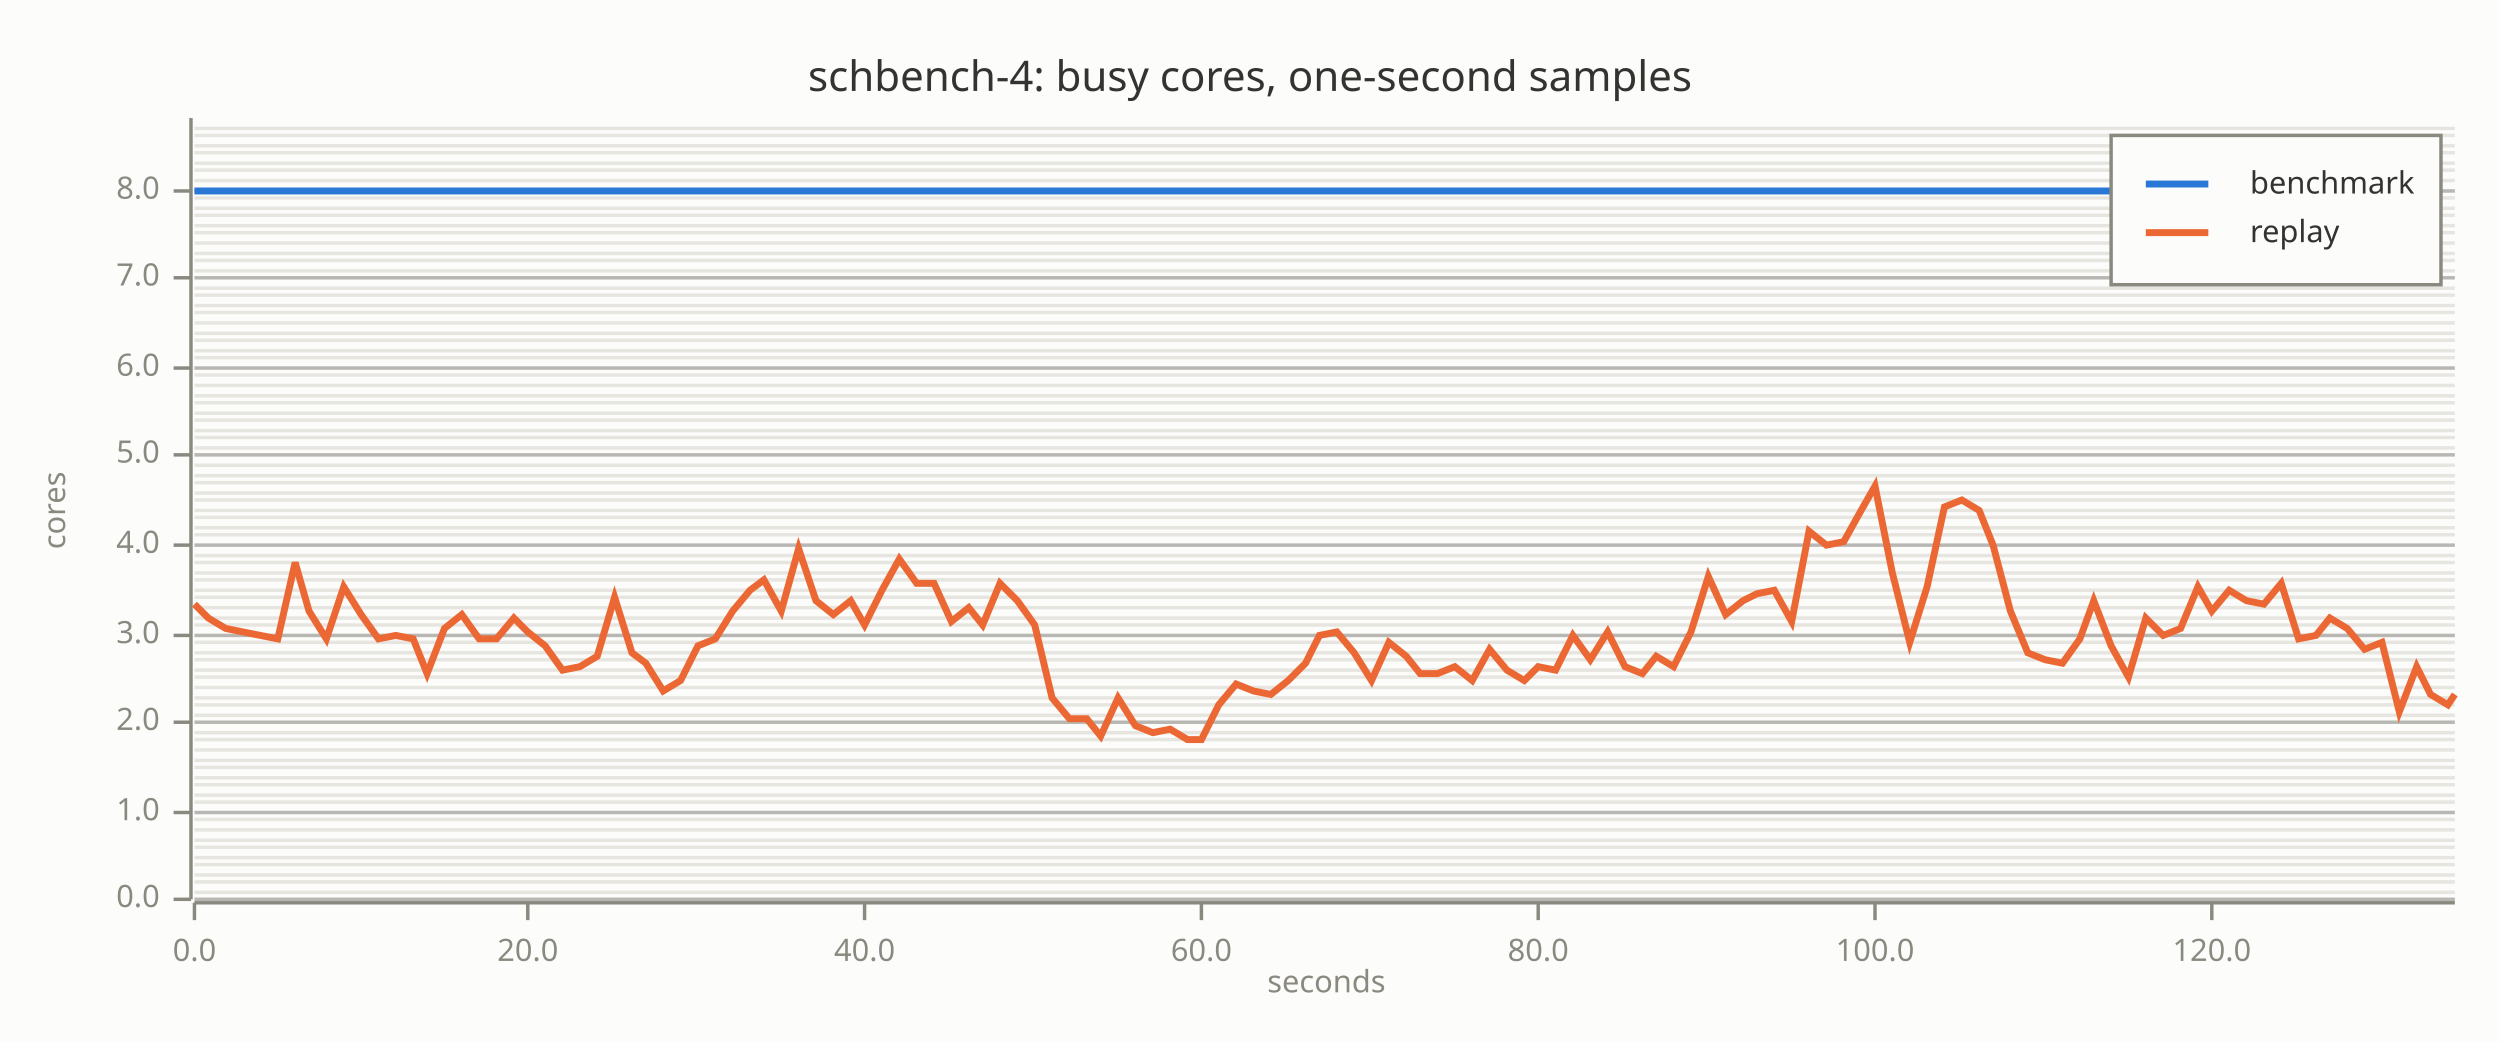
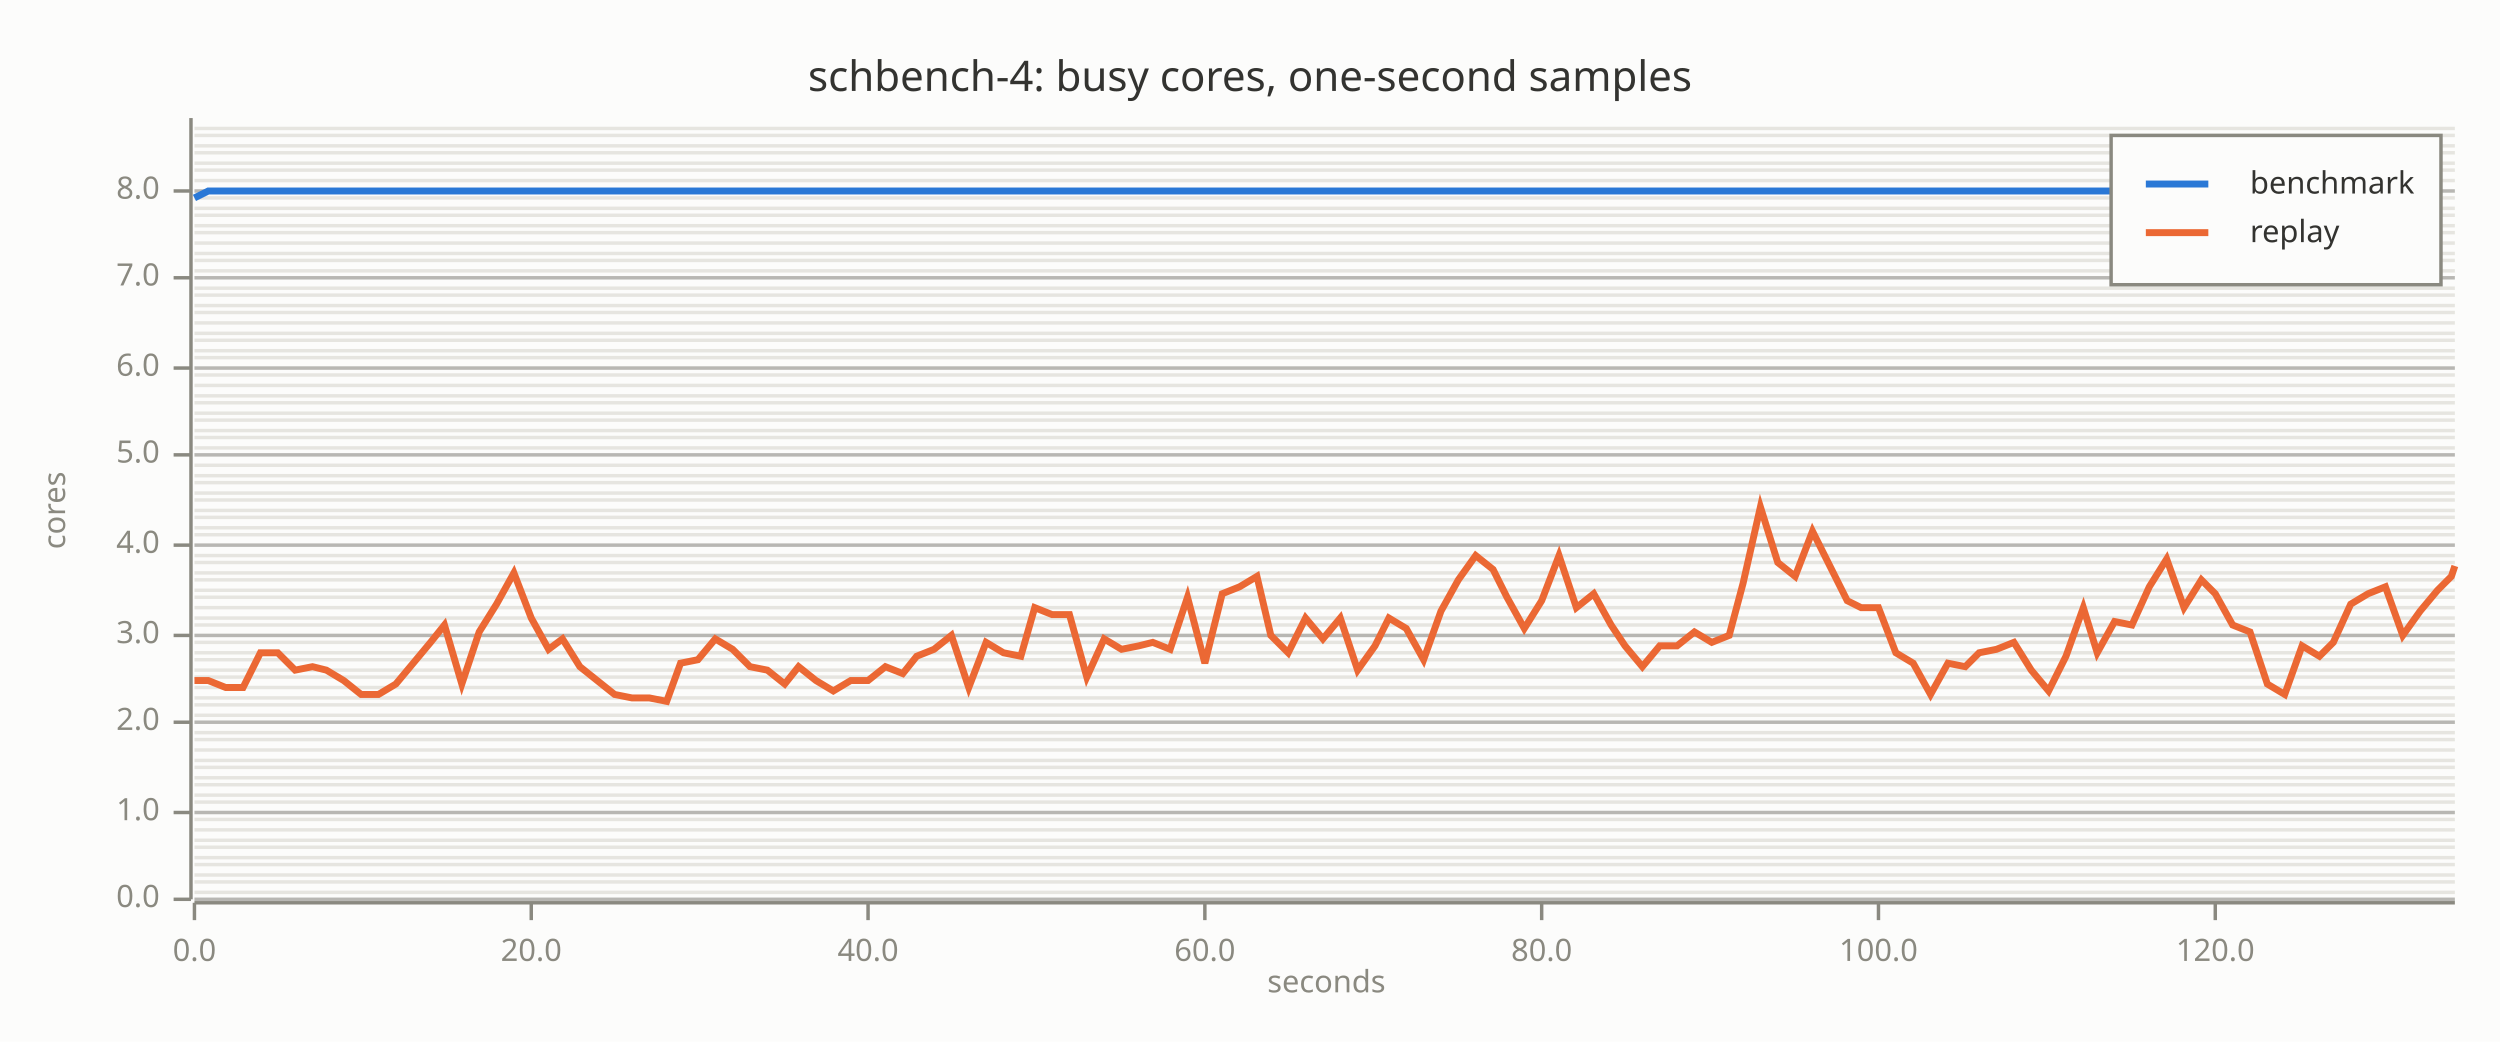
<svg xmlns="http://www.w3.org/2000/svg" width="720" height="300" viewBox="0 0 720 300">
  <rect x="0" y="0" width="720" height="300" opacity="1" fill="#FCFCFB" stroke="none" />
  <text x="360" y="17" dy="0.76em" text-anchor="middle" font-family="sans-serif" font-size="12.097" opacity="1" fill="#333330">
schbench-4: busy cores, one-second samples
</text>
  <line opacity="1" stroke="#E6E5E0" stroke-width="1" x1="56" y1="259" x2="707" y2="259" />
  <line opacity="1" stroke="#E6E5E0" stroke-width="1" x1="56" y1="257" x2="707" y2="257" />
  <line opacity="1" stroke="#E6E5E0" stroke-width="1" x1="56" y1="254" x2="707" y2="254" />
  <line opacity="1" stroke="#E6E5E0" stroke-width="1" x1="56" y1="252" x2="707" y2="252" />
  <line opacity="1" stroke="#E6E5E0" stroke-width="1" x1="56" y1="249" x2="707" y2="249" />
  <line opacity="1" stroke="#E6E5E0" stroke-width="1" x1="56" y1="247" x2="707" y2="247" />
  <line opacity="1" stroke="#E6E5E0" stroke-width="1" x1="56" y1="244" x2="707" y2="244" />
  <line opacity="1" stroke="#E6E5E0" stroke-width="1" x1="56" y1="242" x2="707" y2="242" />
  <line opacity="1" stroke="#E6E5E0" stroke-width="1" x1="56" y1="239" x2="707" y2="239" />
  <line opacity="1" stroke="#E6E5E0" stroke-width="1" x1="56" y1="236" x2="707" y2="236" />
  <line opacity="1" stroke="#E6E5E0" stroke-width="1" x1="56" y1="234" x2="707" y2="234" />
  <line opacity="1" stroke="#E6E5E0" stroke-width="1" x1="56" y1="231" x2="707" y2="231" />
  <line opacity="1" stroke="#E6E5E0" stroke-width="1" x1="56" y1="229" x2="707" y2="229" />
  <line opacity="1" stroke="#E6E5E0" stroke-width="1" x1="56" y1="226" x2="707" y2="226" />
  <line opacity="1" stroke="#E6E5E0" stroke-width="1" x1="56" y1="224" x2="707" y2="224" />
  <line opacity="1" stroke="#E6E5E0" stroke-width="1" x1="56" y1="221" x2="707" y2="221" />
  <line opacity="1" stroke="#E6E5E0" stroke-width="1" x1="56" y1="219" x2="707" y2="219" />
  <line opacity="1" stroke="#E6E5E0" stroke-width="1" x1="56" y1="216" x2="707" y2="216" />
  <line opacity="1" stroke="#E6E5E0" stroke-width="1" x1="56" y1="213" x2="707" y2="213" />
  <line opacity="1" stroke="#E6E5E0" stroke-width="1" x1="56" y1="211" x2="707" y2="211" />
  <line opacity="1" stroke="#E6E5E0" stroke-width="1" x1="56" y1="208" x2="707" y2="208" />
  <line opacity="1" stroke="#E6E5E0" stroke-width="1" x1="56" y1="206" x2="707" y2="206" />
  <line opacity="1" stroke="#E6E5E0" stroke-width="1" x1="56" y1="203" x2="707" y2="203" />
  <line opacity="1" stroke="#E6E5E0" stroke-width="1" x1="56" y1="201" x2="707" y2="201" />
  <line opacity="1" stroke="#E6E5E0" stroke-width="1" x1="56" y1="198" x2="707" y2="198" />
  <line opacity="1" stroke="#E6E5E0" stroke-width="1" x1="56" y1="195" x2="707" y2="195" />
  <line opacity="1" stroke="#E6E5E0" stroke-width="1" x1="56" y1="193" x2="707" y2="193" />
  <line opacity="1" stroke="#E6E5E0" stroke-width="1" x1="56" y1="190" x2="707" y2="190" />
  <line opacity="1" stroke="#E6E5E0" stroke-width="1" x1="56" y1="188" x2="707" y2="188" />
  <line opacity="1" stroke="#E6E5E0" stroke-width="1" x1="56" y1="185" x2="707" y2="185" />
  <line opacity="1" stroke="#E6E5E0" stroke-width="1" x1="56" y1="183" x2="707" y2="183" />
  <line opacity="1" stroke="#E6E5E0" stroke-width="1" x1="56" y1="180" x2="707" y2="180" />
  <line opacity="1" stroke="#E6E5E0" stroke-width="1" x1="56" y1="178" x2="707" y2="178" />
  <line opacity="1" stroke="#E6E5E0" stroke-width="1" x1="56" y1="175" x2="707" y2="175" />
  <line opacity="1" stroke="#E6E5E0" stroke-width="1" x1="56" y1="172" x2="707" y2="172" />
  <line opacity="1" stroke="#E6E5E0" stroke-width="1" x1="56" y1="170" x2="707" y2="170" />
  <line opacity="1" stroke="#E6E5E0" stroke-width="1" x1="56" y1="167" x2="707" y2="167" />
  <line opacity="1" stroke="#E6E5E0" stroke-width="1" x1="56" y1="165" x2="707" y2="165" />
  <line opacity="1" stroke="#E6E5E0" stroke-width="1" x1="56" y1="162" x2="707" y2="162" />
  <line opacity="1" stroke="#E6E5E0" stroke-width="1" x1="56" y1="160" x2="707" y2="160" />
  <line opacity="1" stroke="#E6E5E0" stroke-width="1" x1="56" y1="157" x2="707" y2="157" />
  <line opacity="1" stroke="#E6E5E0" stroke-width="1" x1="56" y1="154" x2="707" y2="154" />
  <line opacity="1" stroke="#E6E5E0" stroke-width="1" x1="56" y1="152" x2="707" y2="152" />
  <line opacity="1" stroke="#E6E5E0" stroke-width="1" x1="56" y1="149" x2="707" y2="149" />
  <line opacity="1" stroke="#E6E5E0" stroke-width="1" x1="56" y1="147" x2="707" y2="147" />
  <line opacity="1" stroke="#E6E5E0" stroke-width="1" x1="56" y1="144" x2="707" y2="144" />
  <line opacity="1" stroke="#E6E5E0" stroke-width="1" x1="56" y1="142" x2="707" y2="142" />
  <line opacity="1" stroke="#E6E5E0" stroke-width="1" x1="56" y1="139" x2="707" y2="139" />
  <line opacity="1" stroke="#E6E5E0" stroke-width="1" x1="56" y1="137" x2="707" y2="137" />
  <line opacity="1" stroke="#E6E5E0" stroke-width="1" x1="56" y1="134" x2="707" y2="134" />
  <line opacity="1" stroke="#E6E5E0" stroke-width="1" x1="56" y1="131" x2="707" y2="131" />
  <line opacity="1" stroke="#E6E5E0" stroke-width="1" x1="56" y1="129" x2="707" y2="129" />
  <line opacity="1" stroke="#E6E5E0" stroke-width="1" x1="56" y1="126" x2="707" y2="126" />
  <line opacity="1" stroke="#E6E5E0" stroke-width="1" x1="56" y1="124" x2="707" y2="124" />
  <line opacity="1" stroke="#E6E5E0" stroke-width="1" x1="56" y1="121" x2="707" y2="121" />
  <line opacity="1" stroke="#E6E5E0" stroke-width="1" x1="56" y1="119" x2="707" y2="119" />
  <line opacity="1" stroke="#E6E5E0" stroke-width="1" x1="56" y1="116" x2="707" y2="116" />
  <line opacity="1" stroke="#E6E5E0" stroke-width="1" x1="56" y1="114" x2="707" y2="114" />
  <line opacity="1" stroke="#E6E5E0" stroke-width="1" x1="56" y1="111" x2="707" y2="111" />
  <line opacity="1" stroke="#E6E5E0" stroke-width="1" x1="56" y1="108" x2="707" y2="108" />
  <line opacity="1" stroke="#E6E5E0" stroke-width="1" x1="56" y1="106" x2="707" y2="106" />
  <line opacity="1" stroke="#E6E5E0" stroke-width="1" x1="56" y1="103" x2="707" y2="103" />
  <line opacity="1" stroke="#E6E5E0" stroke-width="1" x1="56" y1="101" x2="707" y2="101" />
  <line opacity="1" stroke="#E6E5E0" stroke-width="1" x1="56" y1="98" x2="707" y2="98" />
  <line opacity="1" stroke="#E6E5E0" stroke-width="1" x1="56" y1="96" x2="707" y2="96" />
  <line opacity="1" stroke="#E6E5E0" stroke-width="1" x1="56" y1="93" x2="707" y2="93" />
  <line opacity="1" stroke="#E6E5E0" stroke-width="1" x1="56" y1="90" x2="707" y2="90" />
  <line opacity="1" stroke="#E6E5E0" stroke-width="1" x1="56" y1="88" x2="707" y2="88" />
  <line opacity="1" stroke="#E6E5E0" stroke-width="1" x1="56" y1="85" x2="707" y2="85" />
  <line opacity="1" stroke="#E6E5E0" stroke-width="1" x1="56" y1="83" x2="707" y2="83" />
  <line opacity="1" stroke="#E6E5E0" stroke-width="1" x1="56" y1="80" x2="707" y2="80" />
  <line opacity="1" stroke="#E6E5E0" stroke-width="1" x1="56" y1="78" x2="707" y2="78" />
  <line opacity="1" stroke="#E6E5E0" stroke-width="1" x1="56" y1="75" x2="707" y2="75" />
  <line opacity="1" stroke="#E6E5E0" stroke-width="1" x1="56" y1="73" x2="707" y2="73" />
  <line opacity="1" stroke="#E6E5E0" stroke-width="1" x1="56" y1="70" x2="707" y2="70" />
  <line opacity="1" stroke="#E6E5E0" stroke-width="1" x1="56" y1="67" x2="707" y2="67" />
  <line opacity="1" stroke="#E6E5E0" stroke-width="1" x1="56" y1="65" x2="707" y2="65" />
  <line opacity="1" stroke="#E6E5E0" stroke-width="1" x1="56" y1="62" x2="707" y2="62" />
  <line opacity="1" stroke="#E6E5E0" stroke-width="1" x1="56" y1="60" x2="707" y2="60" />
  <line opacity="1" stroke="#E6E5E0" stroke-width="1" x1="56" y1="57" x2="707" y2="57" />
  <line opacity="1" stroke="#E6E5E0" stroke-width="1" x1="56" y1="55" x2="707" y2="55" />
  <line opacity="1" stroke="#E6E5E0" stroke-width="1" x1="56" y1="52" x2="707" y2="52" />
  <line opacity="1" stroke="#E6E5E0" stroke-width="1" x1="56" y1="49" x2="707" y2="49" />
  <line opacity="1" stroke="#E6E5E0" stroke-width="1" x1="56" y1="47" x2="707" y2="47" />
  <line opacity="1" stroke="#E6E5E0" stroke-width="1" x1="56" y1="44" x2="707" y2="44" />
  <line opacity="1" stroke="#E6E5E0" stroke-width="1" x1="56" y1="42" x2="707" y2="42" />
  <line opacity="1" stroke="#E6E5E0" stroke-width="1" x1="56" y1="39" x2="707" y2="39" />
  <line opacity="1" stroke="#E6E5E0" stroke-width="1" x1="56" y1="37" x2="707" y2="37" />
  <text x="12" y="147" dy="0.76em" text-anchor="middle" font-family="sans-serif" font-size="8.871" opacity="1" fill="#8A8980" transform="rotate(270, 12, 147)">
cores
</text>
  <text x="382" y="288" dy="-0.5ex" text-anchor="middle" font-family="sans-serif" font-size="8.871" opacity="1" fill="#8A8980">
seconds
</text>
  <line opacity="0.2" stroke="#000000" stroke-width="1" x1="56" y1="259" x2="707" y2="259" />
  <line opacity="0.2" stroke="#000000" stroke-width="1" x1="56" y1="234" x2="707" y2="234" />
  <line opacity="0.2" stroke="#000000" stroke-width="1" x1="56" y1="208" x2="707" y2="208" />
  <line opacity="0.2" stroke="#000000" stroke-width="1" x1="56" y1="183" x2="707" y2="183" />
  <line opacity="0.2" stroke="#000000" stroke-width="1" x1="56" y1="157" x2="707" y2="157" />
  <line opacity="0.2" stroke="#000000" stroke-width="1" x1="56" y1="131" x2="707" y2="131" />
  <line opacity="0.2" stroke="#000000" stroke-width="1" x1="56" y1="106" x2="707" y2="106" />
  <line opacity="0.2" stroke="#000000" stroke-width="1" x1="56" y1="80" x2="707" y2="80" />
  <line opacity="0.2" stroke="#000000" stroke-width="1" x1="56" y1="55" x2="707" y2="55" />
  <polyline fill="none" opacity="1" stroke="#8A8980" stroke-width="1" points="55,34 55,259 " />
  <text x="46" y="259" dy="0.5ex" text-anchor="end" font-family="sans-serif" font-size="8.871" opacity="1" fill="#8A8980">
0.0
</text>
  <polyline fill="none" opacity="1" stroke="#8A8980" stroke-width="1" points="50,259 55,259 " />
  <text x="46" y="234" dy="0.5ex" text-anchor="end" font-family="sans-serif" font-size="8.871" opacity="1" fill="#8A8980">
1.0
</text>
  <polyline fill="none" opacity="1" stroke="#8A8980" stroke-width="1" points="50,234 55,234 " />
  <text x="46" y="208" dy="0.5ex" text-anchor="end" font-family="sans-serif" font-size="8.871" opacity="1" fill="#8A8980">
2.0
</text>
  <polyline fill="none" opacity="1" stroke="#8A8980" stroke-width="1" points="50,208 55,208 " />
  <text x="46" y="183" dy="0.5ex" text-anchor="end" font-family="sans-serif" font-size="8.871" opacity="1" fill="#8A8980">
3.0
</text>
  <polyline fill="none" opacity="1" stroke="#8A8980" stroke-width="1" points="50,183 55,183 " />
  <text x="46" y="157" dy="0.5ex" text-anchor="end" font-family="sans-serif" font-size="8.871" opacity="1" fill="#8A8980">
4.0
</text>
  <polyline fill="none" opacity="1" stroke="#8A8980" stroke-width="1" points="50,157 55,157 " />
  <text x="46" y="131" dy="0.5ex" text-anchor="end" font-family="sans-serif" font-size="8.871" opacity="1" fill="#8A8980">
5.0
</text>
  <polyline fill="none" opacity="1" stroke="#8A8980" stroke-width="1" points="50,131 55,131 " />
  <text x="46" y="106" dy="0.5ex" text-anchor="end" font-family="sans-serif" font-size="8.871" opacity="1" fill="#8A8980">
6.0
</text>
  <polyline fill="none" opacity="1" stroke="#8A8980" stroke-width="1" points="50,106 55,106 " />
  <text x="46" y="80" dy="0.5ex" text-anchor="end" font-family="sans-serif" font-size="8.871" opacity="1" fill="#8A8980">
7.0
</text>
  <polyline fill="none" opacity="1" stroke="#8A8980" stroke-width="1" points="50,80 55,80 " />
  <text x="46" y="55" dy="0.5ex" text-anchor="end" font-family="sans-serif" font-size="8.871" opacity="1" fill="#8A8980">
8.0
</text>
  <polyline fill="none" opacity="1" stroke="#8A8980" stroke-width="1" points="50,55 55,55 " />
  <polyline fill="none" opacity="1" stroke="#8A8980" stroke-width="1" points="56,260 707,260 " />
  <text x="56" y="270" dy="0.76em" text-anchor="middle" font-family="sans-serif" font-size="8.871" opacity="1" fill="#8A8980">
0.0
</text>
  <polyline fill="none" opacity="1" stroke="#8A8980" stroke-width="1" points="56,260 56,265 " />
-   <text x="152" y="270" dy="0.76em" text-anchor="middle" font-family="sans-serif" font-size="8.871" opacity="1" fill="#8A8980">
+   <text x="153" y="270" dy="0.76em" text-anchor="middle" font-family="sans-serif" font-size="8.871" opacity="1" fill="#8A8980">
20.0
</text>
-   <polyline fill="none" opacity="1" stroke="#8A8980" stroke-width="1" points="152,260 152,265 " />
-   <text x="249" y="270" dy="0.76em" text-anchor="middle" font-family="sans-serif" font-size="8.871" opacity="1" fill="#8A8980">
+   <polyline fill="none" opacity="1" stroke="#8A8980" stroke-width="1" points="153,260 153,265 " />
+   <text x="250" y="270" dy="0.76em" text-anchor="middle" font-family="sans-serif" font-size="8.871" opacity="1" fill="#8A8980">
40.0
</text>
-   <polyline fill="none" opacity="1" stroke="#8A8980" stroke-width="1" points="249,260 249,265 " />
-   <text x="346" y="270" dy="0.76em" text-anchor="middle" font-family="sans-serif" font-size="8.871" opacity="1" fill="#8A8980">
+   <polyline fill="none" opacity="1" stroke="#8A8980" stroke-width="1" points="250,260 250,265 " />
+   <text x="347" y="270" dy="0.76em" text-anchor="middle" font-family="sans-serif" font-size="8.871" opacity="1" fill="#8A8980">
60.0
</text>
-   <polyline fill="none" opacity="1" stroke="#8A8980" stroke-width="1" points="346,260 346,265 " />
-   <text x="443" y="270" dy="0.76em" text-anchor="middle" font-family="sans-serif" font-size="8.871" opacity="1" fill="#8A8980">
+   <polyline fill="none" opacity="1" stroke="#8A8980" stroke-width="1" points="347,260 347,265 " />
+   <text x="444" y="270" dy="0.76em" text-anchor="middle" font-family="sans-serif" font-size="8.871" opacity="1" fill="#8A8980">
80.0
</text>
-   <polyline fill="none" opacity="1" stroke="#8A8980" stroke-width="1" points="443,260 443,265 " />
-   <text x="540" y="270" dy="0.76em" text-anchor="middle" font-family="sans-serif" font-size="8.871" opacity="1" fill="#8A8980">
+   <polyline fill="none" opacity="1" stroke="#8A8980" stroke-width="1" points="444,260 444,265 " />
+   <text x="541" y="270" dy="0.76em" text-anchor="middle" font-family="sans-serif" font-size="8.871" opacity="1" fill="#8A8980">
100.0
</text>
-   <polyline fill="none" opacity="1" stroke="#8A8980" stroke-width="1" points="540,260 540,265 " />
-   <text x="637" y="270" dy="0.76em" text-anchor="middle" font-family="sans-serif" font-size="8.871" opacity="1" fill="#8A8980">
+   <polyline fill="none" opacity="1" stroke="#8A8980" stroke-width="1" points="541,260 541,265 " />
+   <text x="638" y="270" dy="0.76em" text-anchor="middle" font-family="sans-serif" font-size="8.871" opacity="1" fill="#8A8980">
120.0
</text>
-   <polyline fill="none" opacity="1" stroke="#8A8980" stroke-width="1" points="637,260 637,265 " />
-   <polyline fill="none" opacity="1" stroke="#2A78D6" stroke-width="2" points="56,55 60,55 65,55 70,55 75,55 80,55 85,55 89,55 94,55 99,55 104,55 109,55 114,55 119,55 123,55 128,55 133,55 138,55 143,55 148,55 152,55 157,55 162,55 167,55 172,55 177,55 182,55 186,55 191,55 196,55 201,55 206,55 211,55 216,55 220,55 225,55 230,55 235,55 240,55 245,55 249,55 254,55 259,55 264,55 269,55 274,55 279,55 283,55 288,55 293,55 298,55 303,55 308,55 313,55 317,55 322,55 327,55 332,55 337,55 342,55 346,55 351,55 356,55 361,55 366,55 371,55 376,55 380,55 385,55 390,55 395,55 400,55 405,55 409,55 414,55 419,55 424,55 429,55 434,55 439,55 443,55 448,55 453,55 458,55 463,55 468,55 473,55 477,55 482,55 487,55 492,55 497,55 502,55 506,55 511,55 516,55 521,55 526,55 531,55 536,55 540,55 545,55 550,55 555,55 560,55 565,55 570,55 574,55 579,55 584,55 589,55 594,55 599,55 603,55 608,55 613,55 618,55 623,55 628,55 633,55 633,57 " />
-   <polyline fill="none" opacity="1" stroke="#EB6834" stroke-width="2" points="56,174 60,178 65,181 70,182 75,183 80,184 85,162 89,176 94,184 99,169 104,177 109,184 114,183 119,184 123,194 128,181 133,177 138,184 143,184 148,178 152,182 157,186 162,193 167,192 172,189 177,172 182,188 186,191 191,199 196,196 201,186 206,184 211,176 216,170 220,167 225,176 230,158 235,173 240,177 245,173 249,180 254,170 259,161 264,168 269,168 274,179 279,175 283,180 288,168 293,173 298,180 303,201 308,207 313,207 317,212 322,201 327,209 332,211 337,210 342,213 346,213 351,203 356,197 361,199 366,200 371,196 376,191 380,183 385,182 390,188 395,196 400,185 405,189 409,194 414,194 419,192 424,196 429,187 434,193 439,196 443,192 448,193 453,183 458,190 463,182 468,192 473,194 477,189 482,192 487,182 492,166 497,177 502,173 506,171 511,170 516,179 521,153 526,157 531,156 536,147 540,140 545,165 550,185 555,169 560,146 565,144 570,147 574,157 579,176 584,188 589,190 594,191 599,184 603,173 608,186 613,195 618,178 623,183 628,181 633,169 637,176 642,170 647,173 652,174 657,168 662,184 667,183 671,178 676,181 681,187 686,185 691,205 696,192 700,200 705,203 707,200 " />
+   <polyline fill="none" opacity="1" stroke="#8A8980" stroke-width="1" points="638,260 638,265 " />
+   <polyline fill="none" opacity="1" stroke="#2A78D6" stroke-width="2" points="56,57 60,55 65,55 70,55 75,55 80,55 85,55 90,55 94,55 99,55 104,55 109,55 114,55 119,55 124,55 128,55 133,55 138,55 143,55 148,55 153,55 158,55 162,55 167,55 172,55 177,55 182,55 187,55 192,55 196,55 201,55 206,55 211,55 216,55 221,55 226,55 230,55 235,55 240,55 245,55 250,55 255,55 260,55 264,55 269,55 274,55 279,55 284,55 289,55 294,55 298,55 303,55 308,55 313,55 318,55 323,55 328,55 332,55 337,55 342,55 347,55 352,55 357,55 362,55 366,55 371,55 376,55 381,55 386,55 391,55 396,55 400,55 405,55 410,55 415,55 420,55 425,55 430,55 434,55 439,55 444,55 449,55 454,55 459,55 464,55 468,55 473,55 478,55 483,55 488,55 493,55 498,55 502,55 507,55 512,55 517,55 522,55 527,55 532,55 536,55 541,55 546,55 551,55 556,55 561,55 566,55 570,55 575,55 580,55 585,55 590,55 595,55 600,55 604,55 609,55 614,55 619,55 624,55 629,55 634,55 638,55 " />
+   <polyline fill="none" opacity="1" stroke="#EB6834" stroke-width="2" points="56,196 60,196 65,198 70,198 75,188 80,188 85,193 90,192 94,193 99,196 104,200 109,200 114,197 119,191 124,185 128,180 133,197 138,182 143,174 148,165 153,178 158,187 162,184 167,192 172,196 177,200 182,201 187,201 192,202 196,191 201,190 206,184 211,187 216,192 221,193 226,197 230,192 235,196 240,199 245,196 250,196 255,192 260,194 264,189 269,187 274,183 279,198 284,185 289,188 294,189 298,175 303,177 308,177 313,195 318,184 323,187 328,186 332,185 337,187 342,172 347,191 352,171 357,169 362,166 366,183 371,188 376,178 381,184 386,178 391,193 396,186 400,178 405,181 410,190 415,176 420,167 425,160 430,164 434,172 439,181 444,173 449,160 454,175 459,171 464,180 468,186 473,192 478,186 483,186 488,182 493,185 498,183 502,168 507,146 512,162 517,166 522,153 527,163 532,173 536,175 541,175 546,188 551,191 556,200 561,191 566,192 570,188 575,187 580,185 585,193 590,199 595,189 600,175 604,188 609,179 614,180 619,169 624,161 629,175 634,167 638,171 643,180 648,182 653,197 658,200 663,186 668,189 672,185 677,174 682,171 687,169 692,183 697,176 702,170 706,166 707,163 " />
  <rect x="608" y="39" width="95" height="43" opacity="1" fill="#FCFCFB" stroke="none" />
  <rect x="608" y="39" width="95" height="43" opacity="1" fill="none" stroke="#8A8980" />
  <text x="648" y="49" dy="0.76em" text-anchor="start" font-family="sans-serif" font-size="8.871" opacity="1" fill="#333330">
benchmark
</text>
  <text x="648" y="63" dy="0.76em" text-anchor="start" font-family="sans-serif" font-size="8.871" opacity="1" fill="#333330">
replay
</text>
  <polyline fill="none" opacity="1" stroke="#2A78D6" stroke-width="2" points="618,53 636,53 " />
  <polyline fill="none" opacity="1" stroke="#EB6834" stroke-width="2" points="618,67 636,67 " />
</svg>
